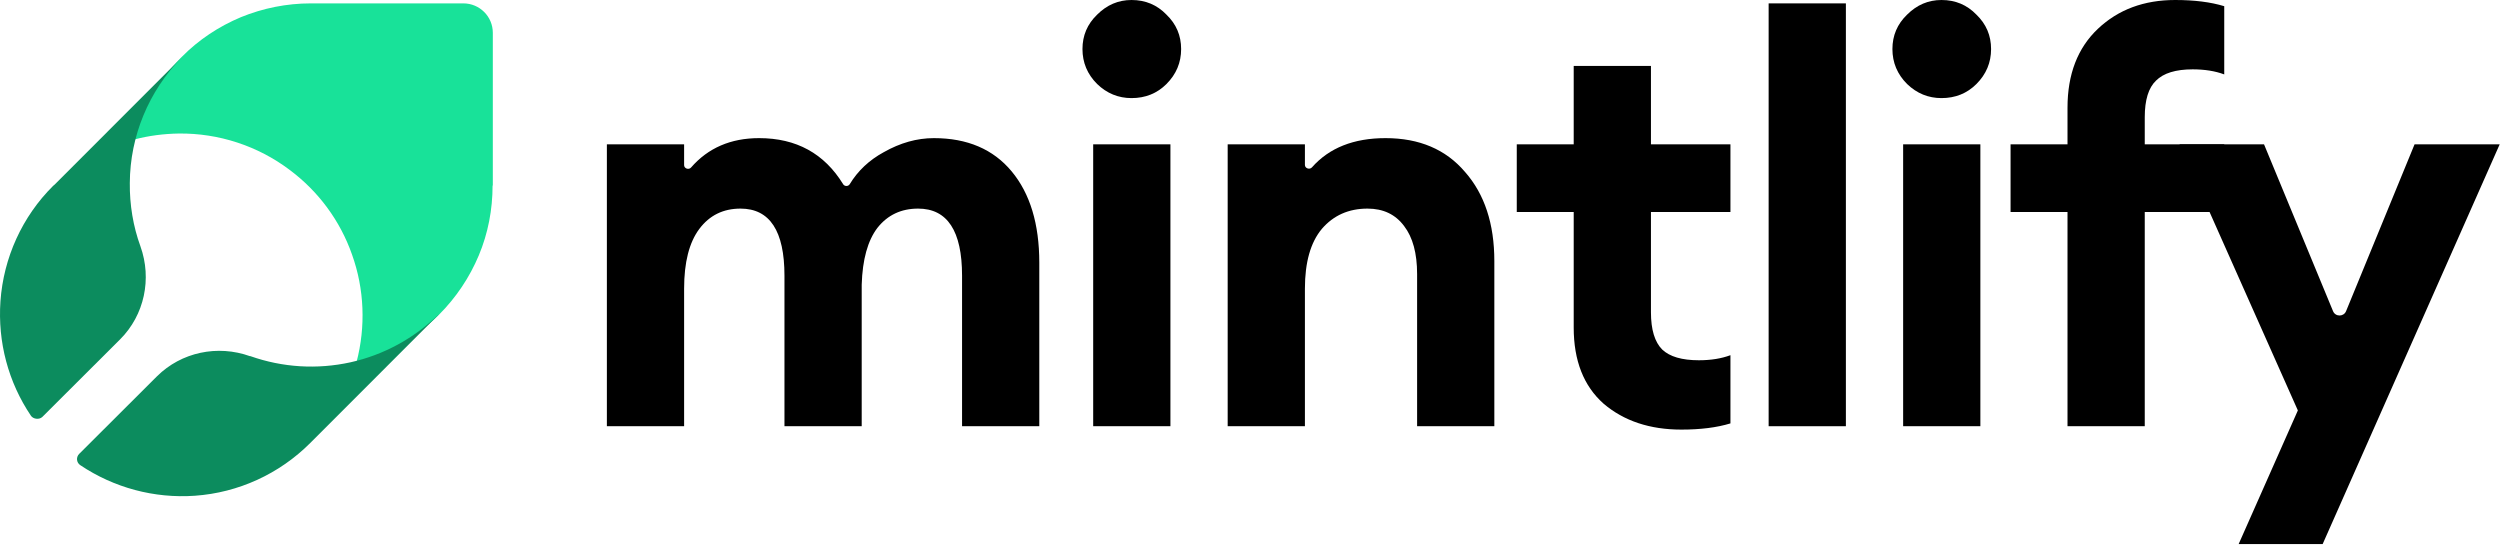
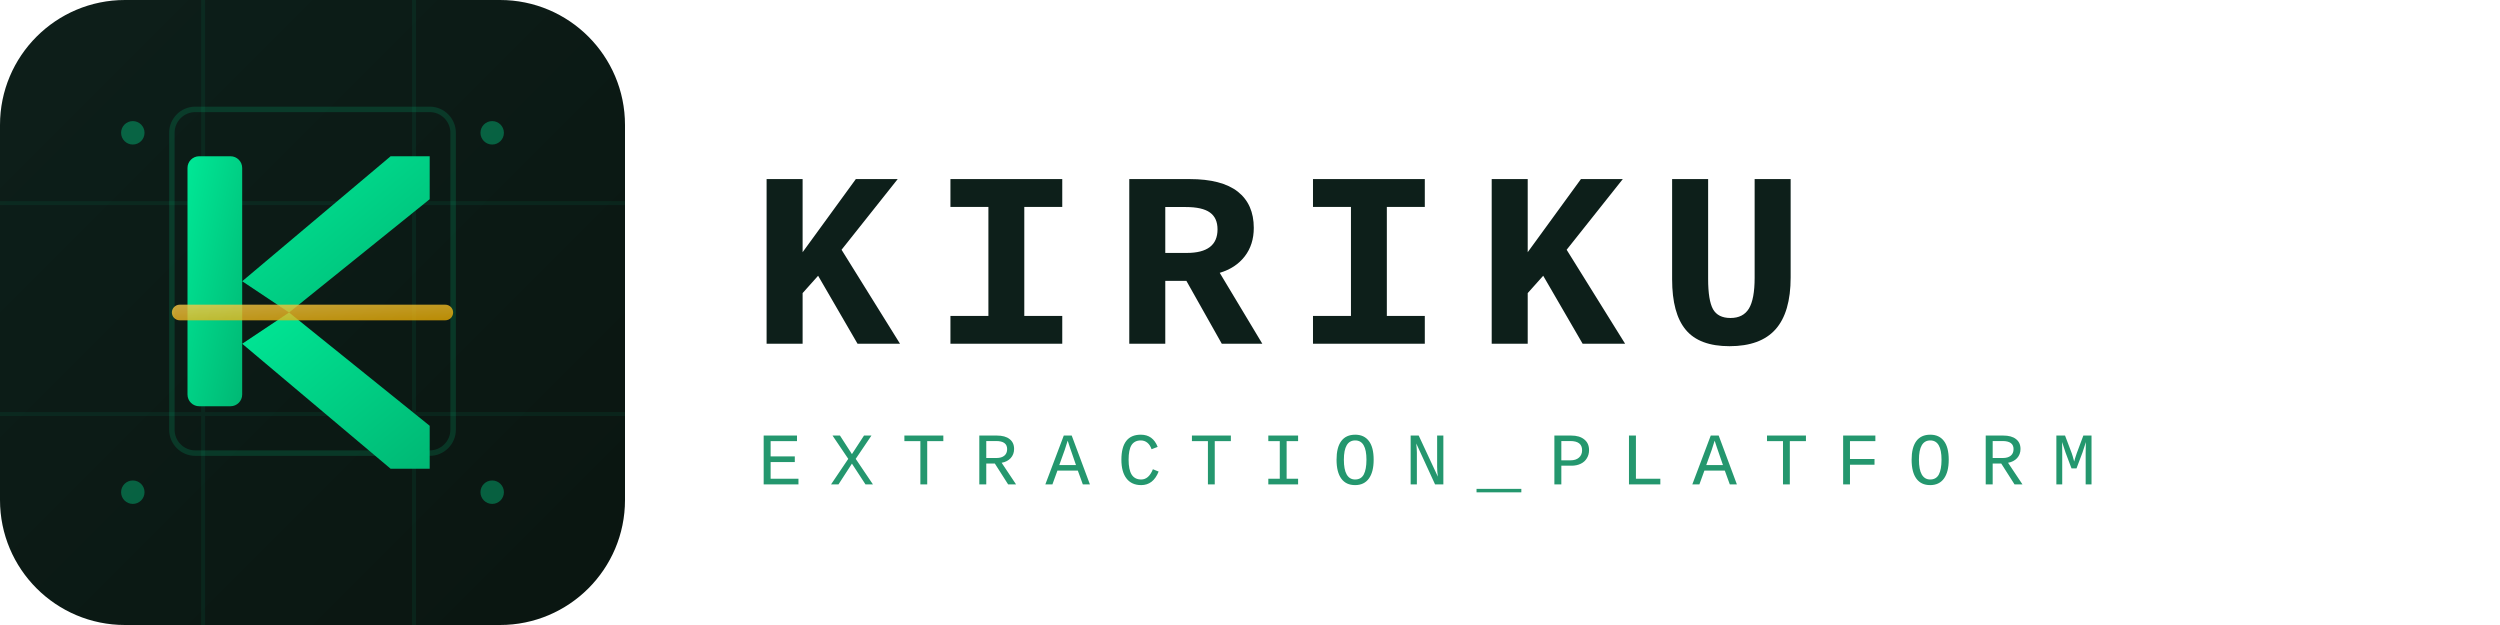
- <svg xmlns="http://www.w3.org/2000/svg" width="1682" height="367" viewBox="0 0 1682 367" fill="none">
-   <path d="M1562.69 366.037H1506.17L1546 276.14L1466.34 97.105H1523.24L1569.66 209.337C1571.28 213.26 1576.84 213.253 1578.45 209.325L1624.52 97.105H1681.79L1562.69 366.037Z" fill="black" />
-   <path d="M1391.02 286.761V142.622H1352.71V97.104H1391.02V72.449C1391.02 49.943 1397.85 32.242 1411.5 19.345C1425.16 6.448 1442.48 0 1463.47 0C1476.37 0 1487.37 1.391 1496.47 4.172V50.069C1490.4 47.793 1483.32 46.656 1475.23 46.656C1463.85 46.656 1455.63 49.184 1450.57 54.242C1445.51 59.046 1442.99 67.265 1442.99 78.897V97.104H1496.47V142.622H1442.99V286.761H1391.02Z" fill="black" />
-   <path d="M1306.22 66.001C1297.37 66.001 1289.66 62.84 1283.08 56.518C1276.51 49.943 1273.22 42.104 1273.22 33C1273.22 23.897 1276.51 16.184 1283.08 9.862C1289.66 3.287 1297.37 0 1306.22 0C1315.58 0 1323.42 3.287 1329.74 9.862C1336.31 16.184 1339.6 23.897 1339.6 33C1339.6 42.104 1336.31 49.943 1329.74 56.518C1323.42 62.84 1315.58 66.001 1306.22 66.001ZM1280.43 286.761V97.104H1332.39V286.761H1280.43Z" fill="black" />
-   <path d="M1189.94 286.761V2.276H1241.91V286.761H1189.94Z" fill="black" />
-   <path d="M1131.24 289.037C1110 289.037 1092.55 283.221 1078.89 271.588C1065.49 259.703 1058.79 242.634 1058.79 220.381V142.622H1020.48V97.104H1058.79V44.38H1110.76V97.104H1164.24V142.622H1110.76V210.14C1110.76 221.772 1113.29 230.117 1118.34 235.174C1123.4 239.979 1131.62 242.381 1143 242.381C1151.09 242.381 1158.17 241.243 1164.24 238.967V284.864C1155.14 287.646 1144.14 289.037 1131.24 289.037Z" fill="black" />
-   <path d="M825.979 286.761V97.104H877.945V110.967C877.945 113.311 881.135 114.347 882.688 112.591C894.273 99.485 910.773 92.932 932.187 92.932C954.946 92.932 972.774 100.518 985.67 115.691C998.82 130.61 1005.39 150.587 1005.39 175.622V286.761H953.429V184.346C953.429 170.438 950.521 159.691 944.704 152.105C938.888 144.265 930.67 140.346 920.049 140.346C907.405 140.346 897.164 144.898 889.325 154.001C881.738 163.105 877.945 176.507 877.945 194.208V286.761H825.979Z" fill="black" />
-   <path d="M761.286 66.001C752.436 66.001 744.723 62.84 738.148 56.518C731.574 49.943 728.286 42.104 728.286 33C728.286 23.897 731.574 16.184 738.148 9.862C744.723 3.287 752.436 0 761.286 0C770.643 0 778.482 3.287 784.804 9.862C791.379 16.184 794.666 23.897 794.666 33C794.666 42.104 791.379 49.943 784.804 56.518C778.482 62.84 770.643 66.001 761.286 66.001ZM735.493 286.761V97.104H787.459V286.761H735.493Z" fill="black" />
-   <path d="M647.273 286.761V185.484C647.273 155.392 637.411 140.346 617.686 140.346C606.307 140.346 597.204 144.645 590.376 153.243C583.801 161.84 580.261 174.61 579.755 191.553V286.761H527.789V185.484C527.789 155.392 517.927 140.346 498.203 140.346C486.571 140.346 477.341 144.898 470.513 154.001C463.685 163.105 460.272 176.507 460.272 194.208V286.761H408.306V97.104H460.272V111.103C460.272 113.435 463.407 114.462 464.939 112.704C476.419 99.522 491.68 92.932 510.72 92.932C535.742 92.932 554.588 103.262 567.259 123.923C568.258 125.553 570.718 125.527 571.712 123.894C577.189 114.891 584.802 107.731 594.548 102.415C605.675 96.093 616.928 92.932 628.307 92.932C650.813 92.932 668.261 100.392 680.652 115.311C693.043 130.231 699.239 150.714 699.239 176.76V286.761H647.273Z" fill="black" />
-   <path d="M331.569 124.833V22.09C331.569 11.065 322.625 2.276 311.764 2.276H209.069C192.938 2.276 176.967 5.472 162.113 11.544C147.26 17.775 133.685 26.724 122.345 38.228L121.546 39.027C106.533 54.207 95.833 73.062 90.402 93.834C100.145 91.277 110.206 89.999 120.268 89.839C147.1 89.52 173.453 98.148 194.855 114.287C214.18 128.668 228.873 148.481 236.859 171.331C245.164 194.5 246.122 219.746 239.893 243.554C260.496 238.122 279.503 227.416 294.675 212.396L295.474 211.597C306.813 200.252 315.917 186.67 322.145 171.81C328.374 156.95 331.409 140.971 331.409 124.833H331.569Z" fill="#18E299" />
-   <path d="M87.337 123.098C87.496 91.579 100.066 61.334 122.182 38.73L36.739 124.212C36.421 124.531 36.102 124.69 35.784 125.008C14.941 145.702 2.371 173.4 0.303 202.69C-1.607 230.07 5.553 257.131 20.828 279.736C22.285 281.892 26.238 282.601 28.466 280.532L80.813 228.319C97.202 211.923 102.293 187.568 94.497 165.759C89.564 152.229 87.178 137.743 87.337 123.098Z" fill="#0C8C5E" />
-   <path d="M294.976 211.605C278.587 227.683 258.062 238.826 235.786 243.761C213.351 248.695 190.121 247.263 168.482 239.622C168.482 239.622 168.323 239.622 168.164 239.622C146.365 231.822 122.022 236.916 105.633 253.153L53.285 305.365C51.057 307.594 51.376 311.255 54.081 313.006C76.674 328.128 103.724 335.451 131.091 333.541C160.368 331.471 187.894 318.896 208.737 298.043L209.533 297.247L294.976 211.764V211.605Z" fill="#0C8C5E" />
+ <svg xmlns="http://www.w3.org/2000/svg" viewBox="0 0 320 80" width="320" height="80">
+   <defs>
+     <linearGradient id="bg" x1="0%" y1="0%" x2="100%" y2="100%">
+       <stop offset="0%" style="stop-color:#0D1F1A" />
+       <stop offset="100%" style="stop-color:#0A1510" />
+     </linearGradient>
+     <linearGradient id="green" x1="0%" y1="0%" x2="100%" y2="100%">
+       <stop offset="0%" style="stop-color:#00E896" />
+       <stop offset="100%" style="stop-color:#00B874" />
+     </linearGradient>
+     <linearGradient id="gold" x1="0%" y1="0%" x2="100%" y2="100%">
+       <stop offset="0%" style="stop-color:#F7C948" />
+       <stop offset="100%" style="stop-color:#E5A800" />
+     </linearGradient>
+   </defs>
+   <rect x="0" y="0" width="80" height="80" rx="16" fill="url(#bg)" />
+   <g opacity="0.07" stroke="#00E896" stroke-width="0.5">
+     <line x1="0" y1="26" x2="80" y2="26" />
+     <line x1="0" y1="53" x2="80" y2="53" />
+     <line x1="26" y1="0" x2="26" y2="80" />
+     <line x1="53" y1="0" x2="53" y2="80" />
+   </g>
+   <rect x="22" y="14" width="36" height="44" rx="3" fill="none" stroke="#00E896" stroke-width="0.7" opacity="0.15" />
+   <rect x="24" y="20" width="7" height="32" rx="1.5" fill="url(#green)" />
+   <polygon points="31,36 50,20 55,20 55,25.5 37,40" fill="url(#green)" />
+   <polygon points="31,44 50,60 55,60 55,54.5 37,40" fill="url(#green)" />
+   <rect x="22" y="39" width="36" height="2" rx="1" fill="url(#gold)" opacity="0.8" />
+   <circle cx="17" cy="17" r="1.5" fill="#00E896" opacity="0.35" />
+   <circle cx="63" cy="17" r="1.5" fill="#00E896" opacity="0.35" />
+   <circle cx="17" cy="63" r="1.5" fill="#00E896" opacity="0.35" />
+   <circle cx="63" cy="63" r="1.5" fill="#00E896" opacity="0.35" />
+   <text x="96" y="44" font-family="'Courier New', 'Courier', monospace" font-size="32" font-weight="700" letter-spacing="4" fill="#0D1F1A">KIRIKU</text>
+   <text x="97" y="62" font-family="'Courier New', 'Courier', monospace" font-size="9.5" font-weight="400" letter-spacing="3.5" fill="#0C8C5E" opacity="0.9">EXTRACTION_PLATFORM</text>
</svg>
